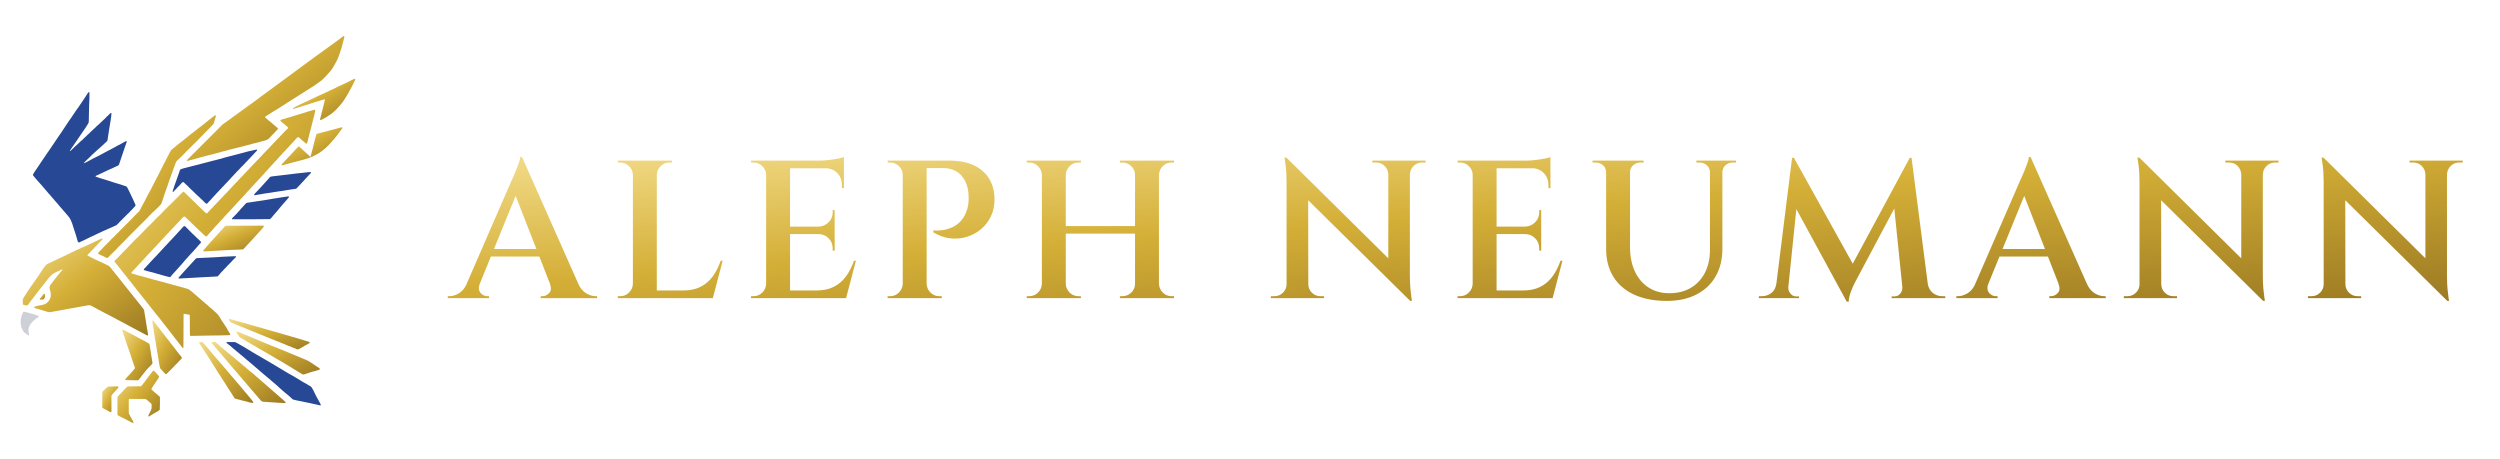
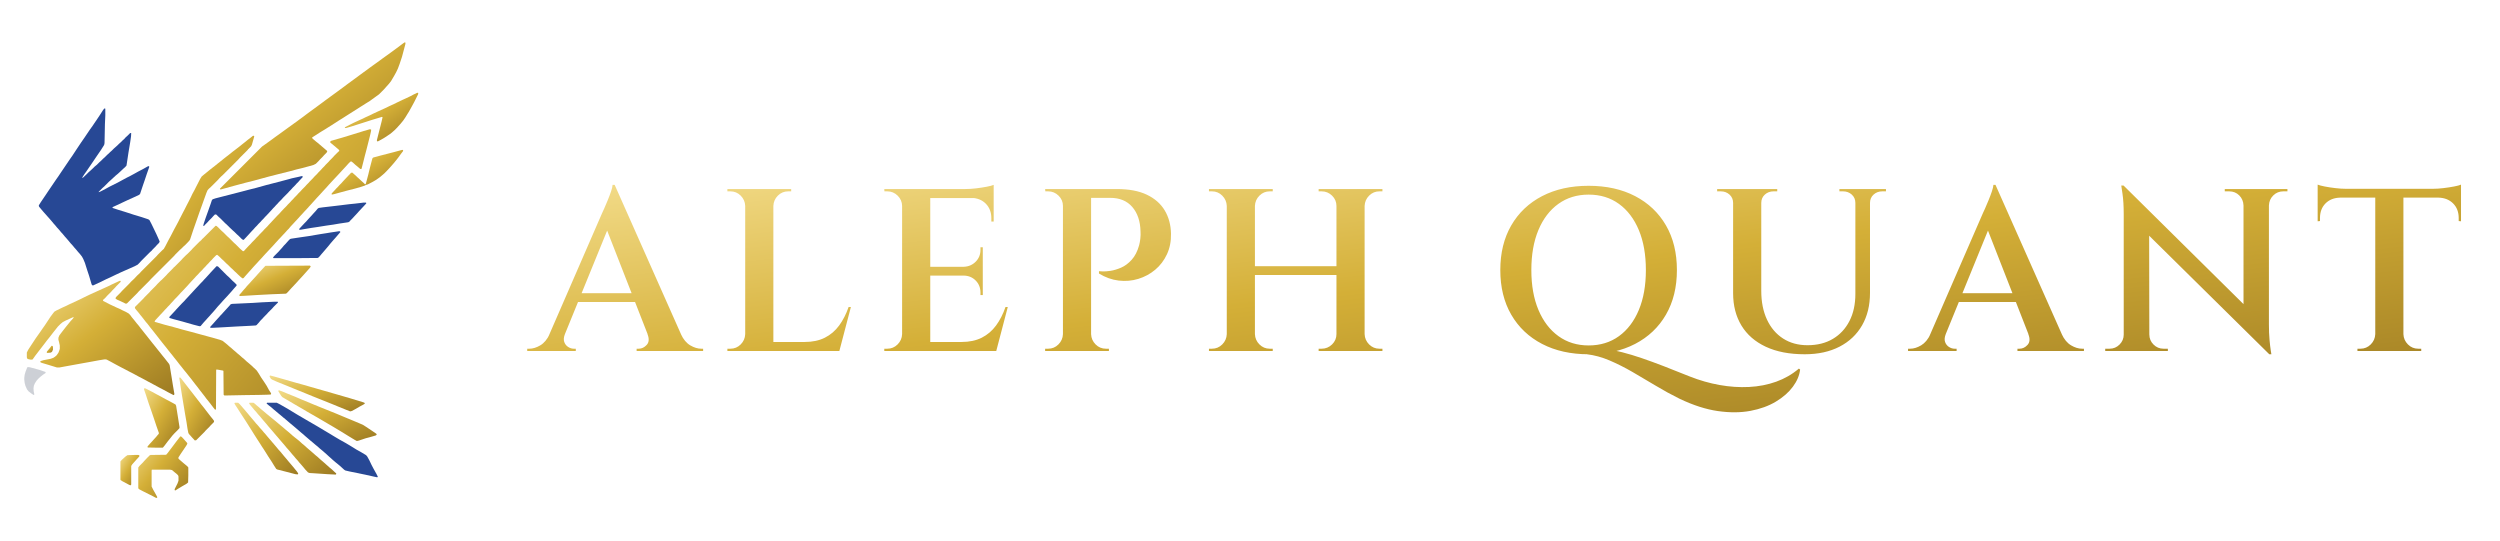
- <svg xmlns="http://www.w3.org/2000/svg" viewBox="0 0 327.1 60.0" width="1308" height="240">
+ <svg xmlns="http://www.w3.org/2000/svg" viewBox="0 0 277.8 60.0" width="1111" height="240">
  <defs>
    <linearGradient id="gold" x1="0" y1="0" x2="1" y2="1">
      <stop offset="0" stop-color="#F3DC8A" />
      <stop offset="0.45" stop-color="#D4AF37" />
      <stop offset="1" stop-color="#9C7A22" />
    </linearGradient>
    <linearGradient id="royal" x1="0" y1="1" x2="1" y2="0">
      <stop offset="0" stop-color="#2F4FC4" />
      <stop offset="1" stop-color="#5B7DF0" />
    </linearGradient>
  </defs>
  <g transform="translate(2 4.0) scale(0.02180294) translate(0 0)">
    <path d="M0,0 L5,1 L7,3 L6,11 L1,33 L-17,104 L-26,138 L-34,170 L-42,201 L-44,203 L-49,202 L-63,190 L-74,181 L-86,170 L-94,164 L-99,165 L-110,176 L-117,184 L-129,197 L-143,212 L-152,222 L-167,238 L-183,255 L-195,268 L-208,282 L-215,290 L-224,300 L-238,315 L-247,325 L-258,337 L-272,352 L-279,360 L-290,372 L-297,380 L-310,394 L-317,402 L-333,419 L-342,429 L-356,444 L-363,452 L-378,468 L-389,480 L-404,496 L-413,507 L-421,515 L-428,523 L-444,540 L-456,553 L-463,560 L-470,568 L-482,581 L-489,589 L-503,604 L-517,619 L-532,635 L-543,647 L-550,655 L-565,671 L-574,681 L-588,696 L-597,706 L-604,714 L-614,725 L-621,733 L-630,743 L-637,751 L-644,759 L-649,760 L-658,753 L-673,739 L-681,731 L-689,724 L-700,713 L-708,706 L-723,691 L-731,684 L-746,669 L-754,662 L-766,650 L-774,643 L-778,640 L-783,642 L-798,657 L-805,665 L-815,675 L-822,683 L-831,692 L-838,700 L-847,709 L-854,717 L-868,731 L-875,739 L-886,750 L-893,758 L-908,774 L-920,787 L-927,795 L-941,810 L-956,826 L-963,833 L-970,841 L-985,857 L-994,866 L-1001,874 L-1014,888 L-1021,896 L-1030,905 L-1037,913 L-1045,921 L-1052,929 L-1068,946 L-1080,959 L-1092,972 L-1097,979 L-1095,982 L-1043,997 L-1001,1008 L-955,1021 L-913,1032 L-858,1047 L-814,1059 L-764,1073 L-751,1078 L-738,1088 L-727,1097 L-717,1106 L-706,1115 L-695,1125 L-684,1134 L-674,1143 L-663,1152 L-652,1162 L-641,1171 L-627,1184 L-616,1193 L-601,1206 L-594,1213 L-586,1220 L-576,1230 L-566,1245 L-554,1265 L-539,1287 L-526,1307 L-514,1329 L-503,1346 L-504,1351 L-505,1352 L-525,1353 L-565,1354 L-641,1355 L-741,1357 L-745,1353 L-746,1232 L-748,1230 L-776,1225 L-783,1225 L-784,1428 L-789,1429 L-797,1419 L-810,1402 L-820,1389 L-833,1373 L-841,1362 L-852,1348 L-866,1330 L-878,1314 L-890,1299 L-900,1286 L-910,1273 L-922,1258 L-933,1244 L-947,1227 L-958,1213 L-971,1197 L-984,1180 L-997,1164 L-1007,1151 L-1016,1140 L-1028,1125 L-1038,1112 L-1047,1101 L-1059,1086 L-1070,1072 L-1084,1054 L-1095,1040 L-1106,1026 L-1119,1010 L-1132,993 L-1143,980 L-1156,963 L-1169,947 L-1180,933 L-1191,920 L-1197,912 L-1197,906 L-1154,863 L-1147,855 L-1123,831 L-1116,823 L-1090,797 L-1083,789 L-1067,773 L-1059,766 L-1037,744 L-1030,736 L-1009,715 L-1008,713 L-1006,713 L-1006,711 L-1004,711 L-1004,709 L-1002,709 L-1002,707 L-994,700 L-961,667 L-954,659 L-937,642 L-929,635 L-909,615 L-902,607 L-866,571 L-864,571 L-864,569 L-862,569 L-862,567 L-860,567 L-860,565 L-858,565 L-858,563 L-856,563 L-856,561 L-848,554 L-786,492 L-781,493 L-773,500 L-755,518 L-747,525 L-726,546 L-718,553 L-692,579 L-684,586 L-661,609 L-653,616 L-646,622 L-641,620 L-632,610 L-617,594 L-607,584 L-600,576 L-586,562 L-579,554 L-568,543 L-561,535 L-545,519 L-538,511 L-522,495 L-515,487 L-500,471 L-486,456 L-471,440 L-460,429 L-453,421 L-438,405 L-425,392 L-418,384 L-407,373 L-400,365 L-391,356 L-384,348 L-372,336 L-365,328 L-353,316 L-346,308 L-330,292 L-323,284 L-312,273 L-305,265 L-291,251 L-284,243 L-268,227 L-261,219 L-249,207 L-242,199 L-232,189 L-225,181 L-210,166 L-203,158 L-188,143 L-181,135 L-162,116 L-156,111 L-156,106 L-170,94 L-183,83 L-194,74 L-202,67 L-201,62 L-197,59 L-159,48 L-138,42 L-89,27 L-60,18 L-31,9 Z " fill="url(#gold)" transform="translate(1793,475)" />
    <path d="M0,0 L5,1 L5,35 L3,80 L1,177 L-1,186 L-16,210 L-29,229 L-40,245 L-65,282 L-76,298 L-91,320 L-101,334 L-112,351 L-113,354 L-108,352 L-91,336 L-80,325 L-72,318 L-57,304 L-49,296 L-38,287 L-24,273 L-16,266 L-6,256 L2,249 L15,236 L23,229 L30,222 L38,215 L49,204 L57,197 L67,188 L75,180 L83,173 L93,163 L101,156 L109,147 L117,140 L131,126 L135,125 L137,126 L136,143 L132,171 L123,225 L115,278 L113,291 L106,299 L98,306 L81,322 L69,333 L58,342 L45,354 L32,366 L24,373 L-1,398 L-9,405 L-28,424 L-29,427 L-19,423 L6,410 L26,399 L42,391 L68,378 L90,366 L116,352 L132,344 L156,331 L172,322 L197,309 L220,296 L224,294 L228,295 L229,298 L216,335 L206,365 L196,394 L187,421 L182,436 L176,441 L148,454 L117,468 L102,475 L66,492 L42,503 L42,507 L72,517 L105,527 L151,542 L191,554 L224,565 L230,569 L240,588 L255,619 L266,642 L275,662 L282,678 L279,685 L268,696 L261,704 L246,719 L241,725 L233,732 L187,778 L180,786 L170,796 L155,804 L128,816 L87,834 L57,848 L30,861 L10,870 L-6,878 L-44,896 L-57,902 L-62,901 L-65,896 L-78,852 L-87,825 L-99,787 L-107,768 L-114,755 L-125,741 L-134,731 L-143,720 L-152,710 L-161,699 L-172,687 L-181,676 L-193,662 L-202,652 L-211,641 L-221,630 L-230,619 L-241,607 L-250,596 L-259,586 L-268,575 L-281,560 L-290,550 L-297,542 L-306,532 L-313,524 L-324,511 L-333,500 L-334,494 L-324,478 L-295,435 L-285,420 L-266,392 L-247,364 L-233,344 L-221,326 L-200,295 L-175,258 L-163,241 L-144,212 L-118,173 L-102,150 L-73,107 L-60,89 L-52,77 L-39,58 L-23,34 L-7,9 Z " fill="#274895" transform="translate(440,369)" />
    <path d="M0,0 L4,2 L2,7 L-19,28 L-26,36 L-39,49 L-46,57 L-66,77 L-73,85 L-81,93 L-87,98 L-86,103 L-53,120 L-19,136 L-3,143 L13,151 L30,159 L44,167 L52,175 L60,186 L74,203 L85,217 L96,230 L105,242 L114,253 L125,267 L137,282 L144,291 L156,306 L167,320 L180,336 L191,350 L204,366 L215,380 L228,396 L239,410 L250,424 L253,431 L262,486 L269,530 L277,577 L276,581 L273,583 L244,568 L222,556 L197,543 L175,531 L145,515 L123,503 L96,489 L74,477 L47,463 L28,453 L1,439 L-27,424 L-47,413 L-66,403 L-71,401 L-80,401 L-105,405 L-154,414 L-193,421 L-226,427 L-259,433 L-308,442 L-322,442 L-371,427 L-398,419 L-405,416 L-407,412 L-403,409 L-390,405 L-354,398 L-340,393 L-331,387 L-323,380 L-314,367 L-309,354 L-307,347 L-307,330 L-311,312 L-314,301 L-314,291 L-310,280 L-302,269 L-292,256 L-285,247 L-274,233 L-261,217 L-252,206 L-241,194 L-235,186 L-242,187 L-277,203 L-292,211 L-303,220 L-317,234 L-328,248 L-340,263 L-350,276 L-360,289 L-373,305 L-382,317 L-392,330 L-402,343 L-412,356 L-422,369 L-432,382 L-444,399 L-447,402 L-457,402 L-470,399 L-474,395 L-475,389 L-475,366 L-468,352 L-459,338 L-430,294 L-418,277 L-406,260 L-395,244 L-383,227 L-354,183 L-342,167 L-335,158 L-325,152 L-292,136 L-274,128 L-258,120 L-221,103 L-198,92 L-182,84 L-155,71 L-122,56 L-82,38 L-60,28 L-44,20 L-5,2 Z " fill="url(#gold)" transform="translate(520,1247)" />
    <path d="M0,0 L4,2 L3,10 L-6,44 L-14,74 L-26,110 L-35,134 L-44,153 L-54,171 L-70,198 L-81,212 L-91,223 L-98,231 L-107,241 L-131,265 L-149,278 L-167,291 L-178,299 L-199,312 L-213,321 L-226,329 L-243,340 L-259,350 L-281,364 L-300,376 L-314,385 L-338,400 L-355,411 L-372,422 L-388,432 L-407,444 L-422,453 L-435,461 L-455,474 L-471,484 L-472,488 L-467,493 L-453,505 L-444,512 L-431,523 L-417,535 L-403,547 L-396,553 L-395,557 L-399,563 L-411,575 L-418,583 L-431,596 L-438,604 L-453,619 L-465,625 L-486,631 L-523,641 L-552,648 L-585,657 L-649,673 L-692,684 L-729,694 L-769,705 L-813,716 L-839,723 L-869,731 L-934,749 L-940,750 L-942,746 L-727,531 L-710,519 L-692,506 L-674,493 L-662,484 L-648,474 L-630,461 L-612,448 L-601,440 L-590,432 L-576,422 L-565,414 L-547,401 L-535,392 L-517,379 L-504,369 L-485,355 L-470,344 L-459,336 L-440,322 L-421,308 L-405,296 L-387,283 L-375,274 L-357,261 L-342,250 L-327,239 L-308,225 L-292,213 L-277,202 L-262,191 L-243,177 L-224,163 L-209,152 L-191,139 L-179,130 L-161,117 L-147,107 L-129,94 L-110,80 L-96,70 L-78,57 L-60,44 L-41,30 L-21,15 L-9,6 Z " fill="url(#gold)" transform="translate(1971,32)" />
    <path d="M0,0 L5,1 L6,4 L-6,46 L-10,54 L-22,66 L-23,68 L-25,68 L-27,72 L-67,112 L-74,120 L-135,181 L-140,186 L-155,201 L-163,208 L-171,216 L-178,224 L-217,263 L-225,270 L-232,278 L-238,292 L-261,356 L-274,392 L-284,421 L-303,475 L-321,529 L-325,535 L-340,551 L-347,558 L-355,565 L-365,575 L-373,582 L-396,605 L-403,613 L-522,732 L-529,740 L-583,794 L-590,802 L-643,855 L-649,856 L-676,843 L-692,836 L-700,831 L-701,827 L-697,821 L-675,799 L-668,791 L-629,752 L-622,744 L-606,729 L-590,712 L-578,701 L-571,693 L-492,614 L-485,606 L-462,583 L-455,577 L-447,563 L-431,532 L-419,510 L-402,477 L-390,455 L-382,440 L-374,424 L-357,391 L-347,372 L-339,356 L-325,329 L-317,313 L-309,296 L-298,276 L-290,260 L-270,221 L-262,208 L-249,197 L-239,189 L-222,175 L-208,164 L-195,154 L-179,141 L-165,130 L-149,117 L-135,106 L-122,96 L-106,83 L-94,74 L-81,64 L-68,54 L-57,45 L-43,34 L-27,21 L-10,8 Z " fill="url(#gold)" transform="translate(1198,508)" />
    <path d="M0,0 L5,0 L6,5 L-10,22 L-17,30 L-26,39 L-33,47 L-46,60 L-53,68 L-62,77 L-69,85 L-94,110 L-101,118 L-116,133 L-123,141 L-130,148 L-137,156 L-145,164 L-152,172 L-164,185 L-179,201 L-186,208 L-193,216 L-203,226 L-210,234 L-220,244 L-227,252 L-236,261 L-243,269 L-258,285 L-267,295 L-278,307 L-294,324 L-298,325 L-306,319 L-322,303 L-330,296 L-342,284 L-350,277 L-367,261 L-381,247 L-389,240 L-414,215 L-422,208 L-434,196 L-441,195 L-450,204 L-457,212 L-472,227 L-479,235 L-492,248 L-497,254 L-501,253 L-499,244 L-489,214 L-475,175 L-463,141 L-457,123 L-453,118 L-438,113 L-403,104 L-360,93 L-302,78 L-268,69 L-232,60 L-178,45 L-143,36 L-97,24 L-67,16 L-49,11 L-17,4 Z " fill="#274895" transform="translate(1445,714)" />
    <path d="M0,0 L50,0 L62,6 L78,15 L106,31 L129,45 L157,62 L181,76 L210,93 L236,108 L260,122 L275,131 L295,143 L322,159 L335,167 L350,176 L372,189 L399,204 L421,217 L439,228 L455,238 L480,252 L505,267 L511,274 L522,294 L533,317 L543,336 L558,363 L565,377 L562,380 L543,376 L503,367 L420,350 L399,345 L393,341 L381,330 L371,321 L359,311 L349,303 L335,291 L324,281 L316,274 L303,262 L295,255 L280,242 L269,233 L258,223 L248,215 L234,203 L223,194 L209,182 L195,170 L185,161 L174,152 L159,139 L145,127 L132,116 L121,107 L107,95 L93,83 L83,75 L69,63 L58,54 L45,43 L34,34 L24,25 L10,14 L-2,4 Z " fill="#274895" transform="translate(1269,1869)" />
    <path d="M0,0 L7,1 L53,47 L61,54 L82,75 L90,82 L102,94 L102,99 L93,109 L86,117 L74,131 L64,142 L57,150 L42,166 L31,178 L24,186 L13,198 L4,208 L-5,219 L-18,234 L-28,245 L-35,253 L-47,266 L-54,274 L-66,287 L-77,300 L-81,305 L-87,306 L-118,298 L-174,282 L-219,270 L-239,264 L-241,262 L-240,258 L-226,243 L-213,229 L-206,221 L-192,206 L-177,190 L-164,177 L-157,169 L-143,154 L-132,142 L-120,129 L-108,116 L-92,99 L-80,86 L-71,77 L-64,69 L-49,53 L-38,41 L-31,33 L-17,18 L-3,3 Z " fill="#274895" transform="translate(1012,1173)" />
    <path d="M0,0 L6,0 L10,4 L6,11 L-3,21 L-10,29 L-19,39 L-28,49 L-37,59 L-51,74 L-58,82 L-72,97 L-88,114 L-97,124 L-106,134 L-113,141 L-117,143 L-191,146 L-266,150 L-331,154 L-352,155 L-354,153 L-353,148 L-343,137 L-334,126 L-324,115 L-315,104 L-300,88 L-293,80 L-282,68 L-271,56 L-264,48 L-254,37 L-247,29 L-235,16 L-222,2 L-220,1 Z " fill="url(#gold)" transform="translate(1482,1170)" />
    <path d="M0,0 L4,2 L13,11 L20,19 L29,29 L33,34 L34,38 L29,47 L0,90 L-11,107 L-12,112 L-8,117 L0,124 L15,137 L32,151 L37,156 L39,159 L39,198 L38,235 L31,241 L7,255 L-13,267 L-27,276 L-31,274 L-30,268 L-16,240 L-11,226 L-11,205 L-13,199 L-20,192 L-31,183 L-44,172 L-54,170 L-147,170 L-148,175 L-148,256 L-140,272 L-126,297 L-119,310 L-121,314 L-127,313 L-142,305 L-158,297 L-192,280 L-211,270 L-216,265 L-216,159 L-210,151 L-193,134 L-186,126 L-170,109 L-158,97 L-153,95 L-74,94 L-67,86 L-55,70 L-45,57 L-33,41 L-21,25 L-10,11 L-3,2 Z " fill="url(#gold)" transform="translate(829,2040)" />
    <path d="M0,0 L20,0 L26,4 L36,13 L47,22 L58,32 L69,41 L83,53 L94,62 L105,71 L122,85 L132,93 L145,104 L158,115 L169,124 L184,137 L195,146 L209,158 L219,167 L230,176 L244,187 L255,196 L268,208 L279,217 L290,227 L298,234 L312,246 L326,258 L336,267 L347,276 L359,287 L367,294 L381,306 L391,315 L399,322 L409,331 L420,340 L436,355 L442,360 L441,365 L439,366 L398,364 L323,359 L306,358 L298,355 L284,340 L275,329 L263,315 L254,305 L246,295 L236,284 L227,273 L218,263 L209,252 L197,238 L188,228 L179,217 L167,203 L155,189 L144,176 L137,168 L125,154 L114,141 L107,133 L95,119 L86,108 L73,93 L62,80 L53,69 L43,58 L34,47 L24,36 L15,25 L3,11 L-2,4 Z " fill="url(#gold)" transform="translate(1180,1869)" />
    <path d="M0,0 L6,1 L37,17 L59,29 L89,45 L107,55 L130,67 L152,79 L159,83 L162,90 L170,140 L179,197 L179,203 L172,211 L159,224 L154,229 L143,241 L132,255 L119,271 L104,291 L95,302 L93,303 L70,303 L17,302 L16,297 L28,283 L42,268 L49,260 L60,248 L69,237 L73,233 L74,228 L61,191 L50,158 L36,117 L21,74 L8,34 L-2,5 L-1,1 Z " fill="url(#gold)" transform="translate(644,1795)" />
    <path d="M0,0 L17,6 L43,17 L83,33 L113,46 L147,60 L183,75 L220,90 L292,119 L323,132 L347,142 L376,154 L407,167 L428,176 L444,186 L471,204 L496,221 L499,224 L498,228 L493,231 L469,238 L443,245 L407,257 L398,259 L387,253 L372,244 L354,233 L333,220 L310,206 L295,197 L275,185 L251,171 L234,161 L217,151 L200,141 L172,125 L144,109 L124,97 L98,82 L74,68 L52,55 L28,41 L18,35 L12,28 L0,9 L-2,6 L-1,1 Z " fill="url(#gold)" transform="translate(1329,1805)" />
    <path d="M0,0 L16,0 L17,4 L-5,26 L-12,34 L-33,55 L-40,63 L-55,78 L-62,86 L-72,96 L-81,107 L-92,119 L-96,121 L-129,123 L-189,126 L-276,131 L-316,133 L-327,133 L-329,129 L-318,117 L-309,107 L-302,99 L-293,89 L-283,78 L-276,70 L-269,63 L-262,55 L-251,43 L-239,30 L-229,19 L-224,13 L-217,11 L-110,6 L-64,3 Z " fill="#274895" transform="translate(1308,1354)" />
    <path d="M0,0 L7,0 L9,4 L-3,18 L-15,32 L-24,42 L-31,50 L-43,64 L-51,74 L-62,87 L-74,101 L-87,116 L-96,127 L-104,135 L-106,136 L-222,137 L-332,137 L-334,133 L-327,125 L-306,104 L-299,96 L-288,84 L-279,73 L-271,65 L-264,57 L-255,47 L-248,40 L-243,38 L-190,30 L-155,25 L-90,14 L-64,10 L-40,6 L-6,1 Z " fill="#274895" transform="translate(1634,995)" />
    <path d="M0,0 L5,1 L16,15 L30,33 L44,51 L58,69 L72,87 L82,100 L92,113 L103,127 L112,139 L125,155 L134,167 L148,185 L158,198 L171,214 L176,221 L176,227 L160,243 L153,251 L133,271 L126,279 L85,320 L78,321 L65,307 L58,299 L48,288 L45,282 L41,262 L36,229 L29,189 L13,93 L7,55 L2,21 L-1,4 Z " fill="url(#gold)" transform="translate(823,1740)" />
    <path d="M0,0 L5,1 L4,8 L-16,48 L-28,70 L-43,97 L-50,108 L-61,126 L-72,142 L-86,159 L-96,170 L-103,178 L-116,191 L-124,198 L-137,209 L-167,229 L-188,241 L-201,248 L-205,247 L-206,242 L-199,214 L-182,147 L-177,125 L-180,123 L-230,138 L-261,148 L-305,162 L-333,171 L-364,180 L-369,179 L-369,176 L-346,164 L-324,153 L-296,140 L-278,132 L-264,125 L-244,116 L-228,108 L-200,95 L-167,80 L-140,67 L-120,58 L-104,50 L-77,37 L-57,28 L-36,18 L-19,9 Z " fill="url(#gold)" transform="translate(2035,289)" />
    <path d="M0,0 L15,0 L16,4 L5,16 L-10,32 L-23,46 L-30,54 L-44,69 L-55,81 L-66,92 L-70,97 L-76,100 L-123,107 L-152,112 L-187,117 L-231,124 L-265,129 L-312,137 L-317,138 L-326,138 L-325,133 L-313,120 L-298,104 L-290,96 L-283,88 L-274,78 L-261,64 L-254,56 L-241,42 L-232,31 L-226,27 L-205,24 L-153,18 L-111,13 L-71,8 L-41,5 L-7,1 Z " fill="#274895" transform="translate(1759,849)" />
    <path d="M0,0 L4,2 L3,7 L-7,20 L-20,38 L-30,51 L-44,68 L-57,83 L-66,93 L-80,108 L-92,120 L-100,127 L-117,141 L-134,153 L-151,163 L-176,176 L-186,179 L-191,182 L-212,189 L-240,197 L-283,208 L-320,218 L-345,225 L-359,228 L-361,226 L-360,222 L-346,207 L-337,197 L-328,188 L-321,180 L-310,169 L-303,161 L-289,146 L-273,129 L-266,122 L-262,117 L-255,116 L-245,125 L-237,132 L-230,139 L-222,146 L-207,160 L-199,167 L-191,175 L-187,175 L-182,157 L-174,127 L-169,106 L-163,82 L-154,48 L-152,42 L-148,39 L-111,29 L-76,20 L-45,12 L-8,2 Z " fill="url(#gold)" transform="translate(1959,580)" />
    <path d="M0,0 L16,0 L24,7 L31,15 L43,29 L55,43 L66,56 L75,67 L86,80 L98,94 L107,105 L118,117 L127,128 L138,140 L147,151 L156,161 L165,172 L177,186 L189,200 L201,214 L212,227 L221,238 L232,250 L241,261 L250,272 L262,286 L271,297 L283,311 L294,324 L303,335 L316,351 L322,360 L321,364 L319,365 L308,364 L262,352 L215,340 L210,337 L199,320 L188,302 L169,273 L159,257 L147,238 L137,223 L125,204 L112,184 L98,162 L83,138 L71,119 L59,100 L48,83 L29,54 L13,29 L3,14 L-3,4 L-2,1 Z " fill="url(#gold)" transform="translate(1106,1869)" />
    <path d="M0,0 L16,4 L111,31 L135,38 L161,45 L241,68 L276,78 L335,95 L404,115 L447,128 L476,137 L482,140 L482,144 L474,149 L457,158 L433,172 L416,181 L408,183 L383,173 L346,158 L312,144 L217,106 L183,92 L148,78 L114,64 L92,55 L35,32 L12,22 L4,17 L-2,7 L-3,3 Z " fill="url(#gold)" transform="translate(1285,1730)" />
    <path d="M0,0 L21,0 L26,3 L25,8 L12,22 L5,30 L-4,40 L-11,48 L-16,56 L-16,151 L-20,155 L-27,152 L-61,134 L-70,128 L-71,126 L-71,33 L-64,25 L-52,14 L-44,7 L-35,1 Z " fill="url(#gold)" transform="translate(593,2135)" />
    <path d="M0,0 L10,1 L58,14 L90,25 L91,30 L79,38 L66,48 L54,59 L45,69 L36,83 L31,95 L29,108 L30,124 L33,138 L32,142 L29,142 L17,134 L4,124 L-4,114 L-12,96 L-16,81 L-18,64 L-18,55 L-16,39 L-11,22 L-3,2 Z " fill="#CDD0D6" transform="translate(50,1687)" />
    <path d="M0,0 L4,3 L5,6 L5,20 L1,30 L-5,35 L-24,37 L-27,34 L-25,29 L-13,15 L-3,2 Z " fill="url(#gold)" transform="translate(173,1578)" />
  </g>
-   <path d="M68.302 20.536 76.434 38.846H72.635L67.09 24.655ZM62.773 37.123Q62.573 37.637 62.701 37.997Q62.83 38.357 63.136 38.55Q63.442 38.743 63.751 38.743H63.982V39.0H58.584V38.743Q58.584 38.743 58.7 38.743Q58.816 38.743 58.816 38.743Q59.407 38.743 60.037 38.37Q60.667 37.997 61.079 37.123ZM68.302 20.536 68.44 23.231 62.038 38.923H60.276L66.911 23.663Q66.963 23.57 67.136 23.175Q67.308 22.781 67.522 22.266Q67.736 21.751 67.898 21.272Q68.06 20.794 68.071 20.536ZM71.314 32.573V33.553H63.577V32.573ZM71.95 37.123H75.662Q76.068 37.997 76.701 38.37Q77.333 38.743 77.925 38.743Q77.925 38.743 78.028 38.743Q78.13 38.743 78.13 38.743V39.0H70.742V38.743H70.973Q71.472 38.743 71.863 38.319Q72.254 37.894 71.95 37.123Z M85.936 21.0V39.0H82.807V21.0ZM92.775 37.995 93.191 39.0H85.859V37.995ZM94.552 34.106 93.268 39.0H88.479L89.405 37.995Q90.716 37.995 91.66 37.518Q92.605 37.042 93.249 36.161Q93.893 35.281 94.298 34.106ZM82.884 37.123V39.0H80.827V38.743Q80.827 38.743 80.994 38.743Q81.162 38.743 81.162 38.743Q81.83 38.743 82.306 38.267Q82.782 37.791 82.807 37.123ZM82.884 22.877H82.807Q82.782 22.209 82.306 21.733Q81.83 21.257 81.162 21.257Q81.162 21.257 80.994 21.257Q80.827 21.257 80.827 21.257V21.0H82.884ZM85.859 22.877V21.0H87.916V21.257Q87.89 21.257 87.736 21.257Q87.582 21.257 87.582 21.257Q86.913 21.257 86.437 21.733Q85.962 22.209 85.936 22.877Z M103.37 21.0V39.0H100.242V21.0ZM110.209 37.995 110.625 39.0H103.293V37.995ZM109.207 29.639V30.618H103.293V29.639ZM110.417 21.0V22.005H103.293V21.0ZM111.986 34.106 110.703 39.0H105.914L106.839 37.995Q108.15 37.995 109.095 37.518Q110.039 37.042 110.684 36.161Q111.328 35.281 111.733 34.106ZM109.207 30.567V32.785H108.95V32.503Q108.95 31.708 108.419 31.168Q107.887 30.629 107.091 30.618V30.567ZM109.207 27.473V29.69H107.091V29.639Q107.887 29.613 108.424 29.068Q108.961 28.524 108.95 27.729V27.473ZM110.417 21.928V24.61H110.16V24.251Q110.16 23.259 109.546 22.632Q108.932 22.005 107.914 21.98V21.928ZM110.417 20.537V21.283L107.28 21.0Q107.846 21.0 108.476 20.923Q109.106 20.846 109.646 20.743Q110.186 20.64 110.417 20.537ZM100.319 37.123V39.0H98.262V38.743Q98.262 38.743 98.429 38.743Q98.596 38.743 98.596 38.743Q99.264 38.743 99.74 38.267Q100.216 37.791 100.242 37.123ZM100.319 22.877H100.242Q100.231 22.209 99.746 21.733Q99.26 21.257 98.596 21.257Q98.596 21.257 98.436 21.257Q98.277 21.257 98.277 21.257L98.262 21.0H100.319Z M120.908 21.0H124.094Q126.115 21.0 127.433 21.628Q128.751 22.256 129.42 23.369Q130.089 24.482 130.12 25.942Q130.151 27.219 129.673 28.246Q129.194 29.273 128.366 29.968Q127.537 30.662 126.487 30.984Q125.437 31.305 124.307 31.171Q123.177 31.037 122.117 30.387V30.13Q122.117 30.13 122.476 30.152Q122.835 30.175 123.396 30.09Q123.958 30.004 124.581 29.734Q125.205 29.464 125.751 28.862Q126.298 28.261 126.58 27.249Q126.667 26.924 126.714 26.505Q126.76 26.086 126.734 25.706Q126.698 24.015 125.824 22.997Q124.95 21.98 123.367 21.98H121.165Q121.165 21.98 121.101 21.735Q121.037 21.49 120.972 21.245Q120.908 21.0 120.908 21.0ZM121.242 21.0V39.0H118.114V21.0ZM118.191 37.123V39.0H116.134V38.743Q116.154 38.743 116.306 38.743Q116.458 38.743 116.468 38.743Q117.137 38.743 117.612 38.267Q118.088 37.791 118.114 37.123ZM118.191 22.877H118.114Q118.114 22.209 117.625 21.733Q117.137 21.257 116.468 21.257Q116.458 21.257 116.319 21.257Q116.18 21.257 116.159 21.257L116.134 21.0H118.191ZM121.165 37.123H121.242Q121.268 37.791 121.744 38.267Q122.219 38.743 122.888 38.743Q122.909 38.743 123.06 38.743Q123.212 38.743 123.222 38.743V39.0H121.165Z M151.636 21.0V39.0H148.507V21.0ZM139.447 21.0V39.0H136.319V21.0ZM148.739 29.571V30.551H139.19V29.571ZM136.396 37.123V39.0H134.339V38.743Q134.339 38.743 134.506 38.743Q134.673 38.743 134.673 38.743Q135.342 38.743 135.817 38.267Q136.293 37.791 136.319 37.123ZM136.396 22.877H136.319Q136.293 22.209 135.817 21.733Q135.342 21.257 134.673 21.257Q134.673 21.257 134.506 21.257Q134.339 21.257 134.339 21.257V21.0H136.396ZM139.37 37.123H139.447Q139.473 37.791 139.949 38.267Q140.425 38.743 141.093 38.743Q141.093 38.743 141.247 38.743Q141.402 38.743 141.427 38.743V39.0H139.37ZM139.37 22.877V21.0H141.427V21.257Q141.402 21.257 141.247 21.257Q141.093 21.257 141.093 21.257Q140.425 21.257 139.949 21.733Q139.473 22.209 139.447 22.877ZM148.584 37.123V39.0H146.527V38.743Q146.553 38.743 146.707 38.743Q146.862 38.743 146.862 38.743Q147.53 38.743 148.019 38.267Q148.507 37.791 148.507 37.123ZM148.584 22.877H148.507Q148.507 22.209 148.019 21.733Q147.53 21.257 146.862 21.257Q146.862 21.257 146.707 21.257Q146.553 21.257 146.527 21.257V21.0H148.584ZM151.559 37.123H151.636Q151.662 37.791 152.137 38.267Q152.613 38.743 153.282 38.743Q153.282 38.743 153.449 38.743Q153.616 38.743 153.616 38.743V39.0H151.559ZM151.559 22.877V21.0H153.616V21.257Q153.616 21.257 153.449 21.257Q153.282 21.257 153.282 21.257Q152.613 21.257 152.137 21.733Q151.662 22.209 151.636 22.877Z  M168.318 20.614 184.236 36.349 184.509 39.36 168.591 23.651ZM168.411 37.174V39.0H166.277V38.743Q166.277 38.743 166.508 38.743Q166.739 38.743 166.765 38.743Q167.408 38.743 167.871 38.28Q168.334 37.817 168.334 37.174ZM171.182 37.174Q171.182 37.817 171.645 38.28Q172.108 38.743 172.75 38.743Q172.776 38.743 173.008 38.743Q173.239 38.743 173.239 38.743V39.0H171.105V37.174ZM168.318 20.614 171.156 23.72 171.182 39.0H168.334V23.829Q168.334 22.434 168.197 21.524Q168.061 20.614 168.061 20.614ZM184.468 21.0V36.069Q184.468 36.985 184.535 37.738Q184.602 38.492 184.671 38.926Q184.741 39.36 184.741 39.36H184.509L181.645 36.134V21.0ZM186.525 21.0V21.257Q186.525 21.257 186.293 21.257Q186.062 21.257 186.062 21.257Q185.419 21.257 184.956 21.707Q184.493 22.157 184.468 22.826H184.39V21.0ZM179.562 21.0H181.696V22.826H181.645Q181.619 22.157 181.169 21.707Q180.719 21.257 180.051 21.257Q180.051 21.257 179.819 21.257Q179.588 21.257 179.562 21.257Z M195.813 21.0V39.0H192.684V21.0ZM202.652 37.995 203.068 39.0H195.736V37.995ZM201.65 29.639V30.618H195.736V29.639ZM202.86 21.0V22.005H195.736V21.0ZM204.429 34.106 203.145 39.0H198.356L199.282 37.995Q200.593 37.995 201.538 37.518Q202.482 37.042 203.126 36.161Q203.77 35.281 204.176 34.106ZM201.65 30.567V32.785H201.393V32.503Q201.393 31.708 200.861 31.168Q200.33 30.629 199.534 30.618V30.567ZM201.65 27.473V29.69H199.534V29.639Q200.33 29.613 200.867 29.068Q201.404 28.524 201.393 27.729V27.473ZM202.86 21.928V24.61H202.603V24.251Q202.603 23.259 201.989 22.632Q201.375 22.005 200.357 21.98V21.928ZM202.86 20.537V21.283L199.723 21.0Q200.289 21.0 200.919 20.923Q201.549 20.846 202.089 20.743Q202.629 20.64 202.86 20.537ZM192.762 37.123V39.0H190.704V38.743Q190.704 38.743 190.872 38.743Q191.039 38.743 191.039 38.743Q191.707 38.743 192.183 38.267Q192.659 37.791 192.684 37.123ZM192.762 22.877H192.684Q192.674 22.209 192.189 21.733Q191.703 21.257 191.039 21.257Q191.039 21.257 190.879 21.257Q190.72 21.257 190.72 21.257L190.704 21.0H192.762Z M213.274 21.0V32.314Q213.274 34.145 213.909 35.507Q214.544 36.869 215.7 37.612Q216.856 38.355 218.414 38.355Q220.043 38.355 221.23 37.651Q222.416 36.947 223.074 35.669Q223.731 34.392 223.731 32.649V21.0H225.356V32.544Q225.356 34.613 224.479 36.143Q223.602 37.673 221.971 38.517Q220.34 39.36 218.101 39.36Q215.561 39.36 213.777 38.524Q211.993 37.689 211.069 36.163Q210.146 34.638 210.146 32.57V21.0ZM210.223 21.0V22.543H210.146Q210.146 21.977 209.747 21.617Q209.349 21.257 208.783 21.257Q208.783 21.257 208.577 21.257Q208.371 21.257 208.371 21.257V21.0ZM215.049 21.0V21.257Q215.049 21.257 214.843 21.257Q214.637 21.257 214.637 21.257Q214.072 21.257 213.673 21.617Q213.274 21.977 213.274 22.543H213.223V21.0ZM223.809 21.0V22.543H223.731Q223.731 21.977 223.333 21.617Q222.934 21.257 222.369 21.257Q222.369 21.257 222.163 21.257Q221.957 21.257 221.957 21.257V21.0ZM227.131 21.0V21.257Q227.131 21.257 226.925 21.257Q226.719 21.257 226.719 21.257Q226.154 21.257 225.755 21.617Q225.356 21.977 225.356 22.543H225.305V21.0Z M249.874 20.64 250.08 23.081 242.835 36.696Q242.835 36.696 242.605 37.143Q242.376 37.591 242.144 38.226Q241.913 38.862 241.877 39.464H241.63L240.833 37.428ZM232.978 37.123V39.0H230.123V38.743Q230.149 38.743 230.342 38.743Q230.535 38.743 230.535 38.743Q231.229 38.743 231.769 38.319Q232.309 37.894 232.412 37.123ZM233.983 37.534Q233.983 37.56 233.983 37.586Q233.983 37.611 233.983 37.663Q233.983 38.074 234.279 38.421Q234.575 38.769 234.986 38.769H235.382V39.0H233.803V37.534ZM234.476 20.64H234.722L235.497 22.865L233.834 39.0H232.185ZM234.722 20.64 242.794 35.182 241.63 39.464 234.119 25.664ZM250.106 20.64 252.473 39.0H249.052L247.711 25.926L249.874 20.64ZM251.681 37.123H252.231Q252.36 37.894 252.895 38.319Q253.43 38.743 254.109 38.743Q254.109 38.743 254.309 38.743Q254.51 38.743 254.52 38.743V39.0H251.681ZM248.903 37.534H249.083V39.0H247.504V38.769H247.9Q248.326 38.769 248.615 38.421Q248.903 38.074 248.903 37.663Q248.903 37.611 248.903 37.586Q248.903 37.56 248.903 37.534Z M265.685 20.536 273.817 38.846H270.018L264.473 24.655ZM260.156 37.123Q259.956 37.637 260.084 37.997Q260.213 38.357 260.519 38.55Q260.825 38.743 261.133 38.743H261.365V39.0H255.967V38.743Q255.967 38.743 256.083 38.743Q256.199 38.743 256.199 38.743Q256.79 38.743 257.42 38.37Q258.05 37.997 258.462 37.123ZM265.685 20.536 265.823 23.231 259.42 38.923H257.659L264.294 23.663Q264.346 23.57 264.519 23.175Q264.691 22.781 264.905 22.266Q265.119 21.751 265.281 21.272Q265.443 20.794 265.453 20.536ZM268.696 32.573V33.553H260.96V32.573ZM269.333 37.123H273.045Q273.451 37.997 274.084 38.37Q274.716 38.743 275.308 38.743Q275.308 38.743 275.41 38.743Q275.513 38.743 275.513 38.743V39.0H268.125V38.743H268.356Q268.855 38.743 269.246 38.319Q269.637 37.894 269.333 37.123Z M279.918 20.614 295.836 36.349 296.109 39.36 280.191 23.651ZM280.011 37.174V39.0H277.877V38.743Q277.877 38.743 278.108 38.743Q278.339 38.743 278.365 38.743Q279.008 38.743 279.471 38.28Q279.934 37.817 279.934 37.174ZM282.782 37.174Q282.782 37.817 283.245 38.28Q283.708 38.743 284.35 38.743Q284.376 38.743 284.608 38.743Q284.839 38.743 284.839 38.743V39.0H282.705V37.174ZM279.918 20.614 282.756 23.72 282.782 39.0H279.934V23.829Q279.934 22.434 279.797 21.524Q279.661 20.614 279.661 20.614ZM296.068 21.0V36.069Q296.068 36.985 296.135 37.738Q296.202 38.492 296.271 38.926Q296.341 39.36 296.341 39.36H296.109L293.245 36.134V21.0ZM298.125 21.0V21.257Q298.125 21.257 297.893 21.257Q297.662 21.257 297.662 21.257Q297.019 21.257 296.556 21.707Q296.093 22.157 296.068 22.826H295.99V21.0ZM291.162 21.0H293.296V22.826H293.245Q293.219 22.157 292.769 21.707Q292.319 21.257 291.651 21.257Q291.651 21.257 291.419 21.257Q291.188 21.257 291.162 21.257Z M304.012 20.614 319.93 36.349 320.204 39.36 304.285 23.651ZM304.105 37.174V39.0H301.971V38.743Q301.971 38.743 302.202 38.743Q302.434 38.743 302.459 38.743Q303.102 38.743 303.565 38.28Q304.028 37.817 304.028 37.174ZM306.876 37.174Q306.876 37.817 307.339 38.28Q307.802 38.743 308.445 38.743Q308.47 38.743 308.702 38.743Q308.933 38.743 308.933 38.743V39.0H306.799V37.174ZM304.012 20.614 306.85 23.72 306.876 39.0H304.028V23.829Q304.028 22.434 303.891 21.524Q303.755 20.614 303.755 20.614ZM320.162 21.0V36.069Q320.162 36.985 320.229 37.738Q320.296 38.492 320.365 38.926Q320.435 39.36 320.435 39.36H320.204L317.339 36.134V21.0ZM322.219 21.0V21.257Q322.219 21.257 321.988 21.257Q321.756 21.257 321.756 21.257Q321.113 21.257 320.65 21.707Q320.188 22.157 320.162 22.826H320.085V21.0ZM315.256 21.0H317.391V22.826H317.339Q317.314 22.157 316.864 21.707Q316.414 21.257 315.745 21.257Q315.745 21.257 315.514 21.257Q315.282 21.257 315.256 21.257Z" fill="url(#gold)" />
+   <path d="M68.302 20.536 76.434 38.846H72.635L67.09 24.655ZM62.773 37.123Q62.573 37.637 62.701 37.997Q62.83 38.357 63.136 38.55Q63.442 38.743 63.751 38.743H63.982V39.0H58.584V38.743Q58.584 38.743 58.7 38.743Q58.816 38.743 58.816 38.743Q59.407 38.743 60.037 38.37Q60.667 37.997 61.079 37.123ZM68.302 20.536 68.44 23.231 62.038 38.923H60.276L66.911 23.663Q66.963 23.57 67.136 23.175Q67.308 22.781 67.522 22.266Q67.736 21.751 67.898 21.272Q68.06 20.794 68.071 20.536ZM71.314 32.573V33.553H63.577V32.573ZM71.95 37.123H75.662Q76.068 37.997 76.701 38.37Q77.333 38.743 77.925 38.743Q77.925 38.743 78.028 38.743Q78.13 38.743 78.13 38.743V39.0H70.742V38.743H70.973Q71.472 38.743 71.863 38.319Q72.254 37.894 71.95 37.123Z M85.936 21.0V39.0H82.807V21.0ZM92.775 37.995 93.191 39.0H85.859V37.995ZM94.552 34.106 93.268 39.0H88.479L89.405 37.995Q90.716 37.995 91.66 37.518Q92.605 37.042 93.249 36.161Q93.893 35.281 94.298 34.106ZM82.884 37.123V39.0H80.827V38.743Q80.827 38.743 80.994 38.743Q81.162 38.743 81.162 38.743Q81.83 38.743 82.306 38.267Q82.782 37.791 82.807 37.123ZM82.884 22.877H82.807Q82.782 22.209 82.306 21.733Q81.83 21.257 81.162 21.257Q81.162 21.257 80.994 21.257Q80.827 21.257 80.827 21.257V21.0H82.884ZM85.859 22.877V21.0H87.916V21.257Q87.89 21.257 87.736 21.257Q87.582 21.257 87.582 21.257Q86.913 21.257 86.437 21.733Q85.962 22.209 85.936 22.877Z M103.37 21.0V39.0H100.242V21.0ZM110.209 37.995 110.625 39.0H103.293V37.995ZM109.207 29.639V30.618H103.293V29.639ZM110.417 21.0V22.005H103.293V21.0ZM111.986 34.106 110.703 39.0H105.914L106.839 37.995Q108.15 37.995 109.095 37.518Q110.039 37.042 110.684 36.161Q111.328 35.281 111.733 34.106ZM109.207 30.567V32.785H108.95V32.503Q108.95 31.708 108.419 31.168Q107.887 30.629 107.091 30.618V30.567ZM109.207 27.473V29.69H107.091V29.639Q107.887 29.613 108.424 29.068Q108.961 28.524 108.95 27.729V27.473ZM110.417 21.928V24.61H110.16V24.251Q110.16 23.259 109.546 22.632Q108.932 22.005 107.914 21.98V21.928ZM110.417 20.537V21.283L107.28 21.0Q107.846 21.0 108.476 20.923Q109.106 20.846 109.646 20.743Q110.186 20.64 110.417 20.537ZM100.319 37.123V39.0H98.262V38.743Q98.262 38.743 98.429 38.743Q98.596 38.743 98.596 38.743Q99.264 38.743 99.74 38.267Q100.216 37.791 100.242 37.123ZM100.319 22.877H100.242Q100.231 22.209 99.746 21.733Q99.26 21.257 98.596 21.257Q98.596 21.257 98.436 21.257Q98.277 21.257 98.277 21.257L98.262 21.0H100.319Z M120.908 21.0H124.094Q126.115 21.0 127.433 21.628Q128.751 22.256 129.42 23.369Q130.089 24.482 130.12 25.942Q130.151 27.219 129.673 28.246Q129.194 29.273 128.366 29.968Q127.537 30.662 126.487 30.984Q125.437 31.305 124.307 31.171Q123.177 31.037 122.117 30.387V30.13Q122.117 30.13 122.476 30.152Q122.835 30.175 123.396 30.09Q123.958 30.004 124.581 29.734Q125.205 29.464 125.751 28.862Q126.298 28.261 126.58 27.249Q126.667 26.924 126.714 26.505Q126.76 26.086 126.734 25.706Q126.698 24.015 125.824 22.997Q124.95 21.98 123.367 21.98H121.165Q121.165 21.98 121.101 21.735Q121.037 21.49 120.972 21.245Q120.908 21.0 120.908 21.0ZM121.242 21.0V39.0H118.114V21.0ZM118.191 37.123V39.0H116.134V38.743Q116.154 38.743 116.306 38.743Q116.458 38.743 116.468 38.743Q117.137 38.743 117.612 38.267Q118.088 37.791 118.114 37.123ZM118.191 22.877H118.114Q118.114 22.209 117.625 21.733Q117.137 21.257 116.468 21.257Q116.458 21.257 116.319 21.257Q116.18 21.257 116.159 21.257L116.134 21.0H118.191ZM121.165 37.123H121.242Q121.268 37.791 121.744 38.267Q122.219 38.743 122.888 38.743Q122.909 38.743 123.06 38.743Q123.212 38.743 123.222 38.743V39.0H121.165Z M151.636 21.0V39.0H148.507V21.0ZM139.447 21.0V39.0H136.319V21.0ZM148.739 29.571V30.551H139.19V29.571ZM136.396 37.123V39.0H134.339V38.743Q134.339 38.743 134.506 38.743Q134.673 38.743 134.673 38.743Q135.342 38.743 135.817 38.267Q136.293 37.791 136.319 37.123ZM136.396 22.877H136.319Q136.293 22.209 135.817 21.733Q135.342 21.257 134.673 21.257Q134.673 21.257 134.506 21.257Q134.339 21.257 134.339 21.257V21.0H136.396ZM139.37 37.123H139.447Q139.473 37.791 139.949 38.267Q140.425 38.743 141.093 38.743Q141.093 38.743 141.247 38.743Q141.402 38.743 141.427 38.743V39.0H139.37ZM139.37 22.877V21.0H141.427V21.257Q141.402 21.257 141.247 21.257Q141.093 21.257 141.093 21.257Q140.425 21.257 139.949 21.733Q139.473 22.209 139.447 22.877ZM148.584 37.123V39.0H146.527V38.743Q146.553 38.743 146.707 38.743Q146.862 38.743 146.862 38.743Q147.53 38.743 148.019 38.267Q148.507 37.791 148.507 37.123ZM148.584 22.877H148.507Q148.507 22.209 148.019 21.733Q147.53 21.257 146.862 21.257Q146.862 21.257 146.707 21.257Q146.553 21.257 146.527 21.257V21.0H148.584ZM151.559 37.123H151.636Q151.662 37.791 152.137 38.267Q152.613 38.743 153.282 38.743Q153.282 38.743 153.449 38.743Q153.616 38.743 153.616 38.743V39.0H151.559ZM151.559 22.877V21.0H153.616V21.257Q153.616 21.257 153.449 21.257Q153.282 21.257 153.282 21.257Q152.613 21.257 152.137 21.733Q151.662 22.209 151.636 22.877Z  M176.339 39.36 175.93 38.452Q177.07 38.525 178.13 38.694Q179.191 38.864 180.246 39.133Q181.3 39.403 182.439 39.793Q183.577 40.183 184.882 40.686Q186.187 41.189 187.761 41.827Q189.399 42.475 191.078 42.776Q192.757 43.077 194.361 42.995Q195.964 42.913 197.374 42.407Q198.784 41.901 199.894 40.952L200.028 41.06Q199.921 42.027 199.224 42.968Q198.527 43.91 197.327 44.628Q196.128 45.346 194.5 45.651Q192.871 45.956 190.887 45.672Q188.903 45.388 186.629 44.301Q185.29 43.641 183.984 42.853Q182.679 42.065 181.394 41.324Q180.11 40.583 178.849 40.045Q177.588 39.508 176.339 39.36ZM176.529 20.64Q179.494 20.64 181.699 21.789Q183.904 22.938 185.121 25.037Q186.338 27.135 186.338 30.0Q186.338 32.855 185.121 34.958Q183.904 37.062 181.691 38.211Q179.478 39.36 176.529 39.36Q173.563 39.36 171.356 38.211Q169.148 37.062 167.931 34.963Q166.714 32.865 166.714 30.0Q166.714 27.145 167.931 25.042Q169.148 22.938 171.356 21.789Q173.563 20.64 176.529 20.64ZM176.529 38.38Q178.475 38.38 179.9 37.347Q181.324 36.314 182.107 34.438Q182.89 32.561 182.89 30.0Q182.89 27.439 182.107 25.562Q181.324 23.686 179.9 22.653Q178.475 21.62 176.529 21.62Q174.593 21.62 173.16 22.653Q171.728 23.686 170.945 25.562Q170.163 27.439 170.163 30.0Q170.163 32.561 170.953 34.438Q171.743 36.314 173.176 37.347Q174.608 38.38 176.529 38.38Z M195.712 21.0V32.314Q195.712 34.145 196.346 35.507Q196.981 36.869 198.137 37.612Q199.293 38.355 200.851 38.355Q202.48 38.355 203.667 37.651Q204.854 36.947 205.511 35.669Q206.169 34.392 206.169 32.649V21.0H207.794V32.544Q207.794 34.613 206.916 36.143Q206.039 37.673 204.408 38.517Q202.777 39.36 200.538 39.36Q197.998 39.36 196.214 38.524Q194.43 37.689 193.506 36.163Q192.583 34.638 192.583 32.57V21.0ZM192.66 21.0V22.543H192.583Q192.583 21.977 192.184 21.617Q191.786 21.257 191.22 21.257Q191.22 21.257 191.014 21.257Q190.809 21.257 190.809 21.257V21.0ZM197.486 21.0V21.257Q197.486 21.257 197.28 21.257Q197.074 21.257 197.074 21.257Q196.509 21.257 196.11 21.617Q195.712 21.977 195.712 22.543H195.66V21.0ZM206.246 21.0V22.543H206.169Q206.169 21.977 205.77 21.617Q205.371 21.257 204.806 21.257Q204.806 21.257 204.6 21.257Q204.394 21.257 204.394 21.257V21.0ZM209.568 21.0V21.257Q209.568 21.257 209.362 21.257Q209.156 21.257 209.156 21.257Q208.591 21.257 208.192 21.617Q207.794 21.977 207.794 22.543H207.742V21.0Z M221.739 20.536 229.871 38.846H226.072L220.528 24.655ZM216.211 37.123Q216.01 37.637 216.138 37.997Q216.267 38.357 216.573 38.55Q216.879 38.743 217.188 38.743H217.419V39.0H212.022V38.743Q212.022 38.743 212.137 38.743Q212.253 38.743 212.253 38.743Q212.844 38.743 213.474 38.37Q214.104 37.997 214.516 37.123ZM221.739 20.536 221.877 23.231 215.475 38.923H213.713L220.348 23.663Q220.4 23.57 220.573 23.175Q220.746 22.781 220.959 22.266Q221.173 21.751 221.335 21.272Q221.497 20.794 221.508 20.536ZM224.751 32.573V33.553H217.014V32.573ZM225.387 37.123H229.099Q229.506 37.997 230.138 38.37Q230.77 38.743 231.362 38.743Q231.362 38.743 231.465 38.743Q231.568 38.743 231.568 38.743V39.0H224.179V38.743H224.41Q224.909 38.743 225.3 38.319Q225.691 37.894 225.387 37.123Z M235.972 20.614 251.89 36.349 252.164 39.36 236.245 23.651ZM236.065 37.174V39.0H233.931V38.743Q233.931 38.743 234.162 38.743Q234.394 38.743 234.419 38.743Q235.062 38.743 235.525 38.28Q235.988 37.817 235.988 37.174ZM238.836 37.174Q238.836 37.817 239.299 38.28Q239.762 38.743 240.405 38.743Q240.43 38.743 240.662 38.743Q240.893 38.743 240.893 38.743V39.0H238.759V37.174ZM235.972 20.614 238.81 23.72 238.836 39.0H235.988V23.829Q235.988 22.434 235.851 21.524Q235.715 20.614 235.715 20.614ZM252.122 21.0V36.069Q252.122 36.985 252.189 37.738Q252.256 38.492 252.325 38.926Q252.395 39.36 252.395 39.36H252.164L249.299 36.134V21.0ZM254.179 21.0V21.257Q254.179 21.257 253.948 21.257Q253.716 21.257 253.716 21.257Q253.073 21.257 252.61 21.707Q252.148 22.157 252.122 22.826H252.045V21.0ZM247.216 21.0H249.351V22.826H249.299Q249.274 22.157 248.824 21.707Q248.374 21.257 247.705 21.257Q247.705 21.257 247.474 21.257Q247.242 21.257 247.216 21.257Z M267.067 21.077V39.0H263.939V21.077ZM273.468 20.974V21.954H257.538V20.974ZM273.468 21.877V24.584L273.211 24.558V24.225Q273.211 23.218 272.589 22.599Q271.967 21.98 270.965 21.954V21.877ZM273.468 20.511V21.257L270.331 20.974Q270.896 20.974 271.526 20.897Q272.156 20.82 272.696 20.717Q273.236 20.614 273.468 20.511ZM264.016 37.123V39.0H261.959V38.743Q261.959 38.743 262.126 38.743Q262.293 38.743 262.293 38.743Q262.962 38.743 263.437 38.267Q263.913 37.791 263.939 37.123ZM266.99 37.123H267.067Q267.093 37.791 267.569 38.267Q268.045 38.743 268.713 38.743Q268.713 38.743 268.88 38.743Q269.047 38.743 269.047 38.743V39.0H266.99ZM260.041 21.877V21.954Q259.024 21.98 258.41 22.599Q257.796 23.218 257.796 24.225V24.558L257.538 24.584V21.877ZM257.538 20.511Q257.796 20.614 258.323 20.717Q258.85 20.82 259.493 20.897Q260.136 20.974 260.676 20.974L257.538 21.257Z" fill="url(#gold)" />
</svg>
